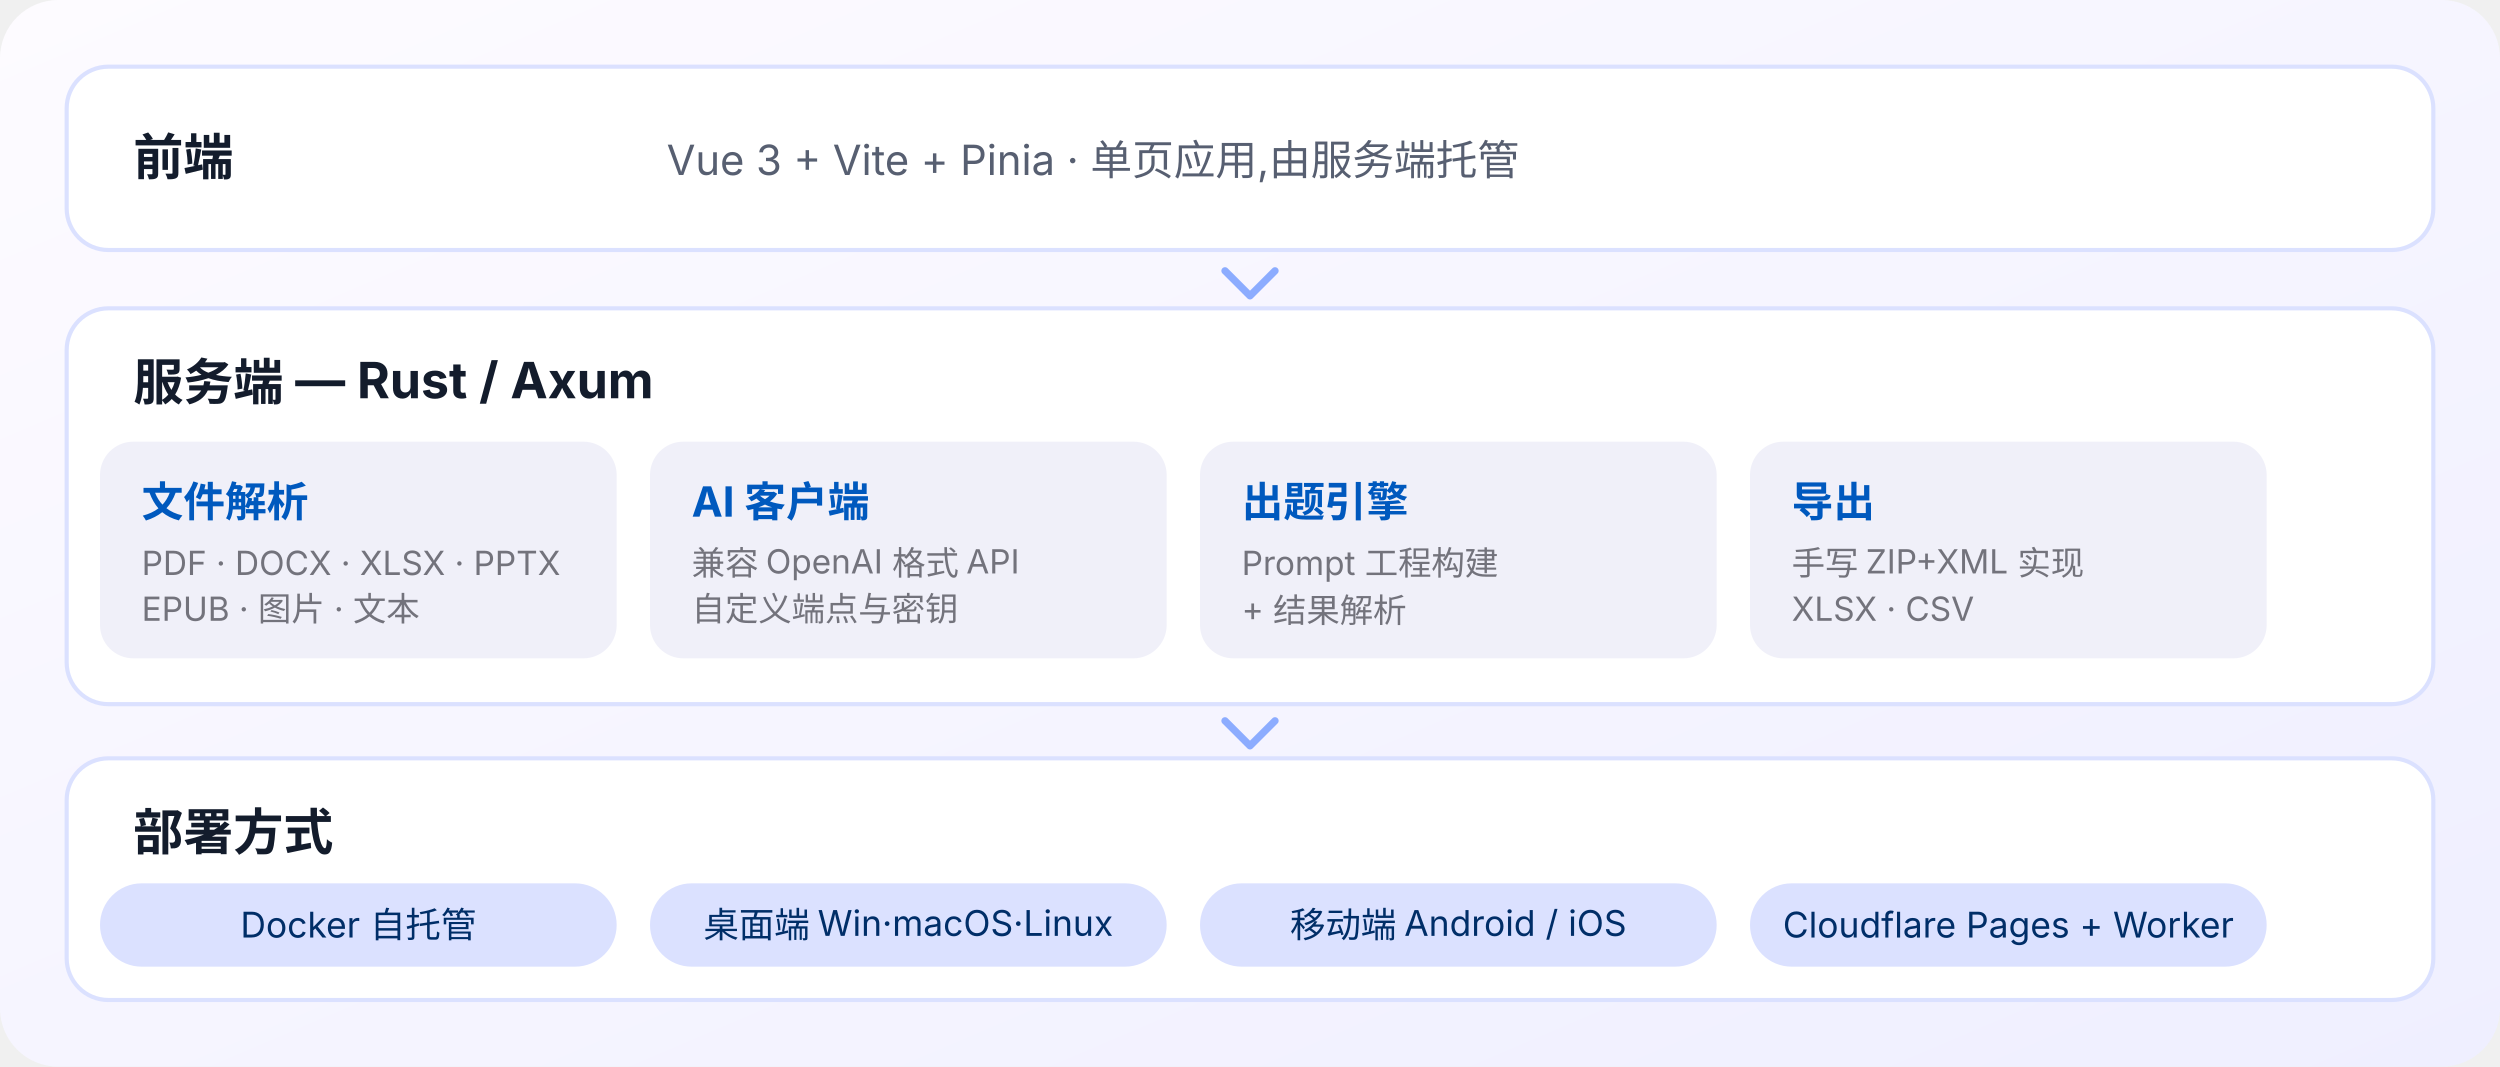
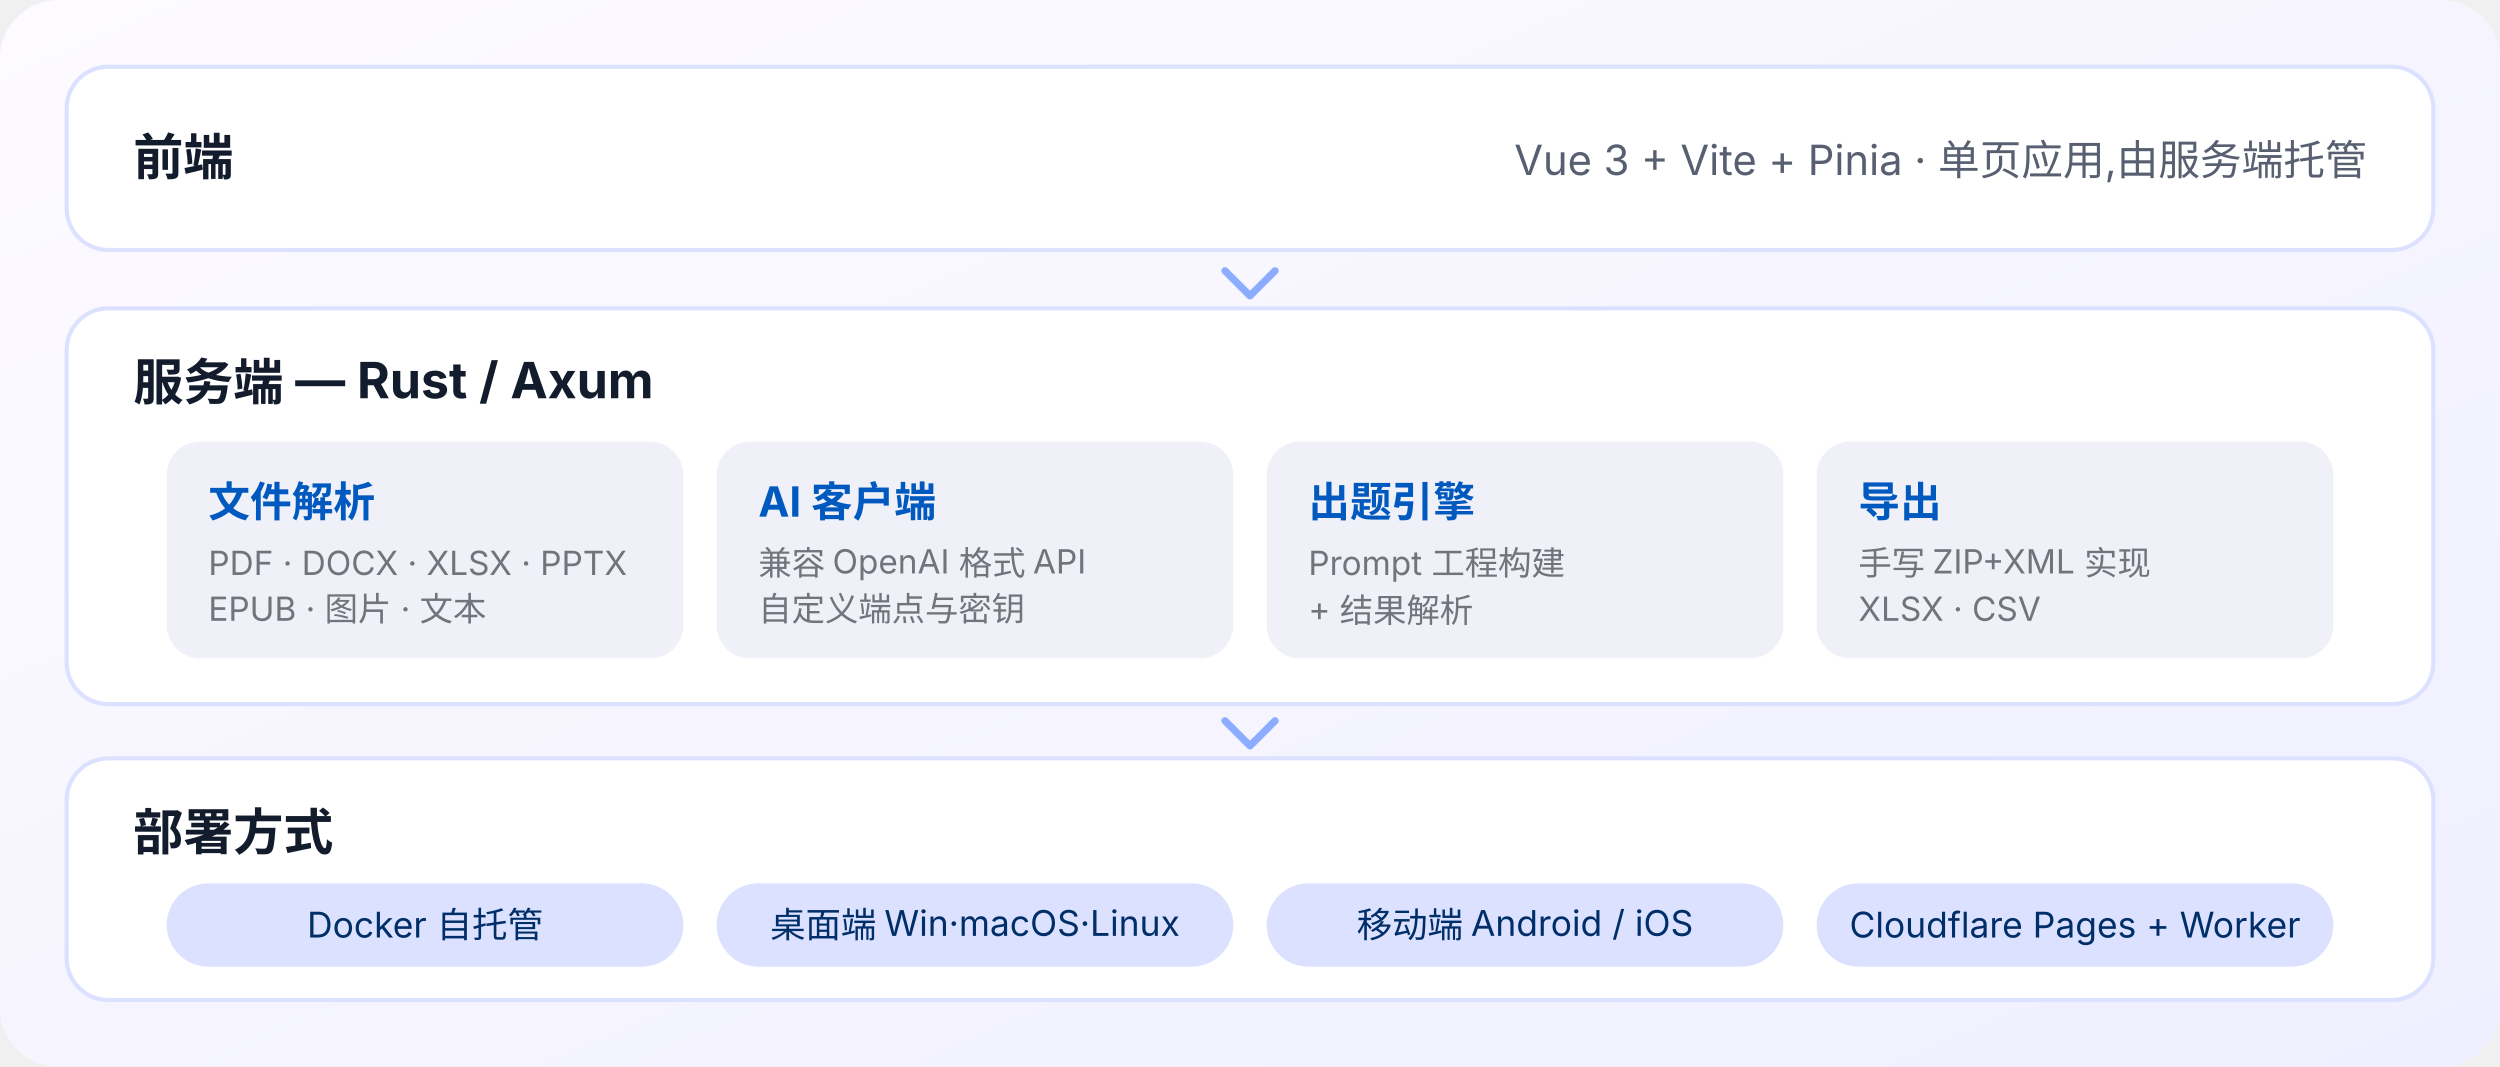
<svg xmlns="http://www.w3.org/2000/svg" width="1200" height="512" viewBox="0 0 1200 512" role="img" aria-labelledby="title desc">
  <defs>
    <linearGradient id="bg" x1="0" y1="0" x2="1" y2="1">
      <stop offset="0" stop-color="#FDFBFF" />
      <stop offset="1" stop-color="#EFEFFF" />
    </linearGradient>
  </defs>
  <rect width="1200" height="512" rx="28" fill="url(#bg)" />
  <g font-family="-apple-system, BlinkMacSystemFont, 'Segoe UI', 'PingFang SC', sans-serif">
    <rect x="32" y="32" width="1136" height="88" rx="20" fill="#FFFFFF" stroke="#DBE1FF" stroke-width="2" />
    <text x="64" y="84" font-size="24" font-weight="700" fill="#131C2C">前端</text>
-     <text x="320" y="84" font-size="20" fill="#575F71">Vue 3 + Vite + Pinia · 单页应用,由服务端托管</text>
+     <text x="1136" y="84" font-size="20" fill="#575F71" text-anchor="end">Vue 3 + Vite + Pinia · 单页应用,由服务端托管</text>
    <path d="M588 130 L600 142 L612 130" fill="none" stroke="#8CACFF" stroke-width="3.5" stroke-linecap="round" stroke-linejoin="round" />
    <rect x="32" y="148" width="1136" height="190" rx="20" fill="#FFFFFF" stroke="#DBE1FF" stroke-width="2" />
    <text x="64" y="192" font-size="24" font-weight="700" fill="#131C2C">服务端 — Rust / Axum</text>
    <g>
-       <rect x="48" y="212" width="248" height="104" rx="16" fill="#F0F0F9" />
-       <text x="68" y="248" font-size="20" font-weight="700" fill="#0059BE">文件解析</text>
-       <text x="68" y="276" font-size="16" fill="#73737C">PDF · DOCX · XLSX · PPTX</text>
-       <text x="68" y="298" font-size="16" fill="#73737C">EPUB · 图片 · 文本</text>
+       <rect x="80" y="212" width="248" height="104" rx="16" fill="#F0F0F9" />
+       <text x="100" y="248" font-size="20" font-weight="700" fill="#0059BE">文件解析</text>
+       <text x="100" y="276" font-size="16" fill="#73737C">PDF · DOCX · XLSX · PPTX</text>
+       <text x="100" y="298" font-size="16" fill="#73737C">EPUB · 图片 · 文本</text>
    </g>
    <g>
-       <rect x="312" y="212" width="248" height="104" rx="16" fill="#F0F0F9" />
-       <text x="332" y="248" font-size="20" font-weight="700" fill="#0059BE">AI 客户端</text>
-       <text x="332" y="276" font-size="16" fill="#73737C">兼容 OpenAI 格式 API</text>
-       <text x="332" y="298" font-size="16" fill="#73737C">自定义端点与密钥</text>
+       <rect x="344" y="212" width="248" height="104" rx="16" fill="#F0F0F9" />
+       <text x="364" y="248" font-size="20" font-weight="700" fill="#0059BE">AI 客户端</text>
+       <text x="364" y="276" font-size="16" fill="#73737C">兼容 OpenAI 格式 API</text>
+       <text x="364" y="298" font-size="16" fill="#73737C">自定义端点与密钥</text>
    </g>
    <g>
-       <rect x="576" y="212" width="248" height="104" rx="16" fill="#F0F0F9" />
-       <text x="596" y="248" font-size="20" font-weight="700" fill="#0059BE">出题引擎</text>
-       <text x="596" y="276" font-size="16" fill="#73737C">Prompt 工程构建</text>
-       <text x="596" y="298" font-size="16" fill="#73737C">+ 结果解析</text>
+       <rect x="608" y="212" width="248" height="104" rx="16" fill="#F0F0F9" />
+       <text x="628" y="248" font-size="20" font-weight="700" fill="#0059BE">出题引擎</text>
+       <text x="628" y="276" font-size="16" fill="#73737C">Prompt 工程构建</text>
+       <text x="628" y="298" font-size="16" fill="#73737C">+ 结果解析</text>
    </g>
    <g>
-       <rect x="840" y="212" width="248" height="104" rx="16" fill="#F0F0F9" />
-       <text x="860" y="248" font-size="20" font-weight="700" fill="#0059BE">导出</text>
-       <text x="860" y="276" font-size="16" fill="#73737C">手写 ZIP+XML 实现</text>
-       <text x="860" y="298" font-size="16" fill="#73737C">XLSX · CSV</text>
+       <rect x="872" y="212" width="248" height="104" rx="16" fill="#F0F0F9" />
+       <text x="892" y="248" font-size="20" font-weight="700" fill="#0059BE">导出</text>
+       <text x="892" y="276" font-size="16" fill="#73737C">手写 ZIP+XML 实现</text>
+       <text x="892" y="298" font-size="16" fill="#73737C">XLSX · CSV</text>
    </g>
    <path d="M588 346 L600 358 L612 346" fill="none" stroke="#8CACFF" stroke-width="3.5" stroke-linecap="round" stroke-linejoin="round" />
    <rect x="32" y="364" width="1136" height="116" rx="20" fill="#FFFFFF" stroke="#DBE1FF" stroke-width="2" />
    <text x="64" y="408" font-size="24" font-weight="700" fill="#131C2C">部署方式</text>
    <g font-size="17" fill="#002E68" text-anchor="middle">
-       <rect x="48" y="424" width="248" height="40" rx="20" fill="#DBE1FF" />
-       <text x="172" y="450">Docker 自托管</text>
-       <rect x="312" y="424" width="248" height="40" rx="20" fill="#DBE1FF" />
-       <text x="436" y="450">桌面端 Win·macOS·Linux</text>
-       <rect x="576" y="424" width="248" height="40" rx="20" fill="#DBE1FF" />
-       <text x="700" y="450">移动端 Android / iOS</text>
-       <rect x="840" y="424" width="248" height="40" rx="20" fill="#DBE1FF" />
-       <text x="964" y="450">Cloudflare Pages + Worker</text>
+       <rect x="80" y="424" width="248" height="40" rx="20" fill="#DBE1FF" />
+       <text x="204" y="450">Docker 自托管</text>
+       <rect x="344" y="424" width="248" height="40" rx="20" fill="#DBE1FF" />
+       <text x="468" y="450">桌面端 Win·macOS·Linux</text>
+       <rect x="608" y="424" width="248" height="40" rx="20" fill="#DBE1FF" />
+       <text x="732" y="450">移动端 Android / iOS</text>
+       <rect x="872" y="424" width="248" height="40" rx="20" fill="#DBE1FF" />
+       <text x="996" y="450">Cloudflare Pages + Worker</text>
    </g>
  </g>
</svg>
